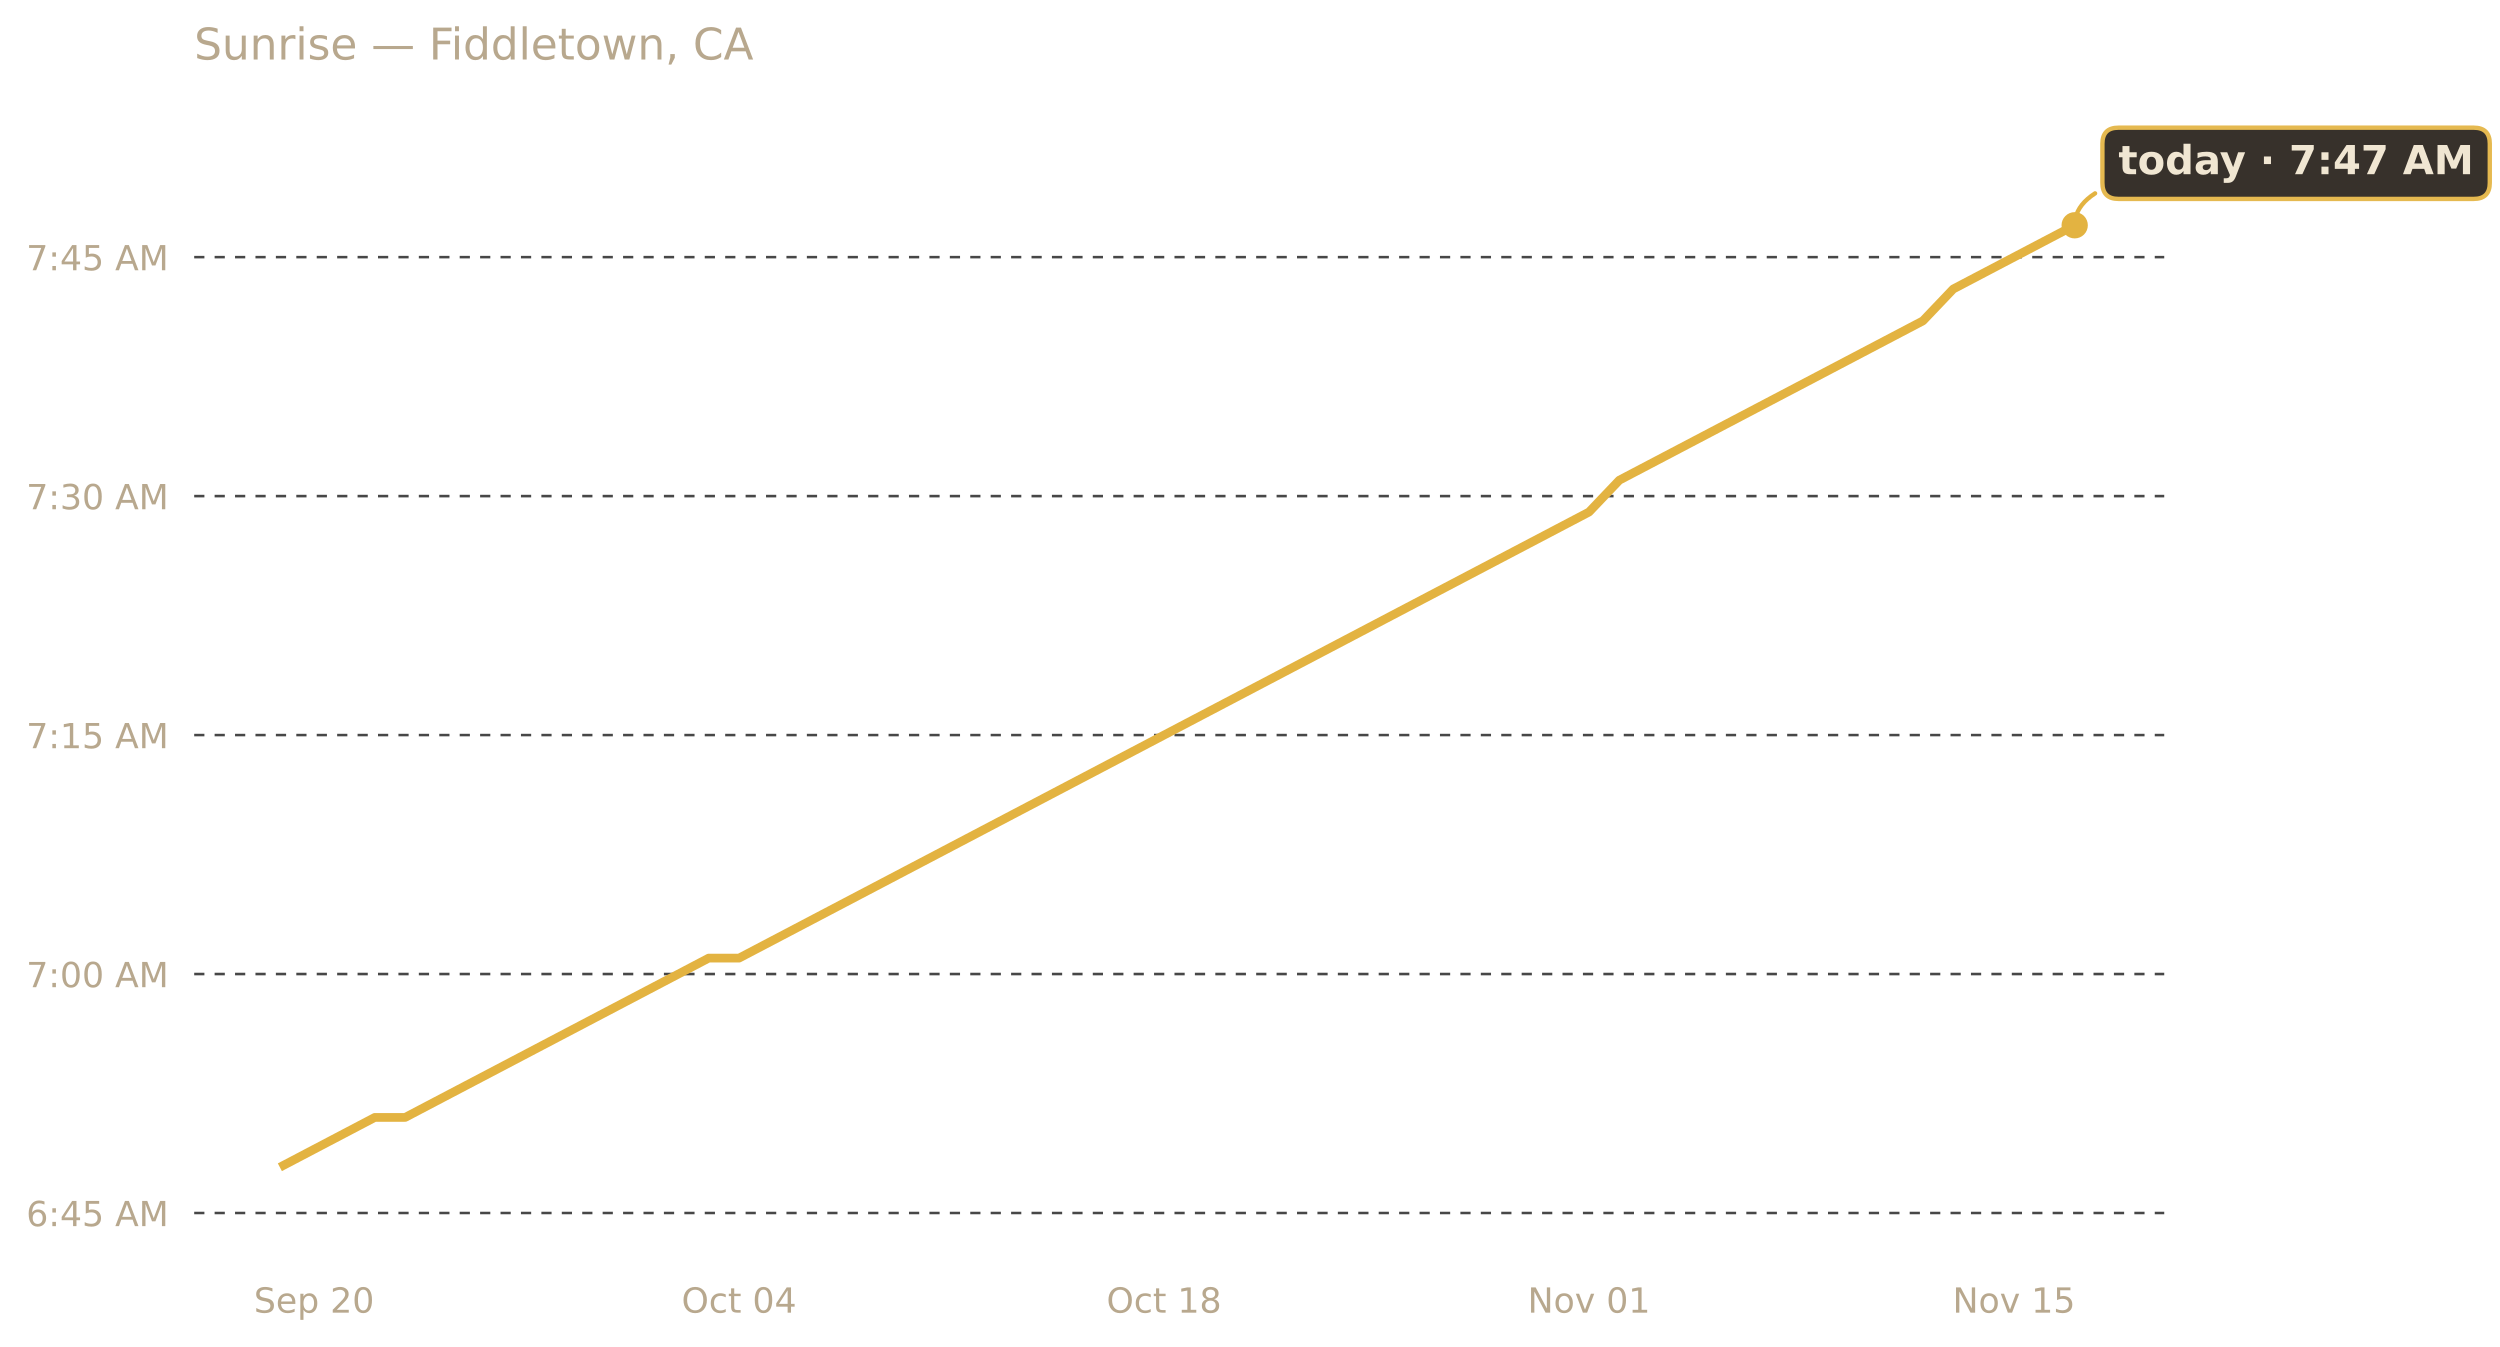
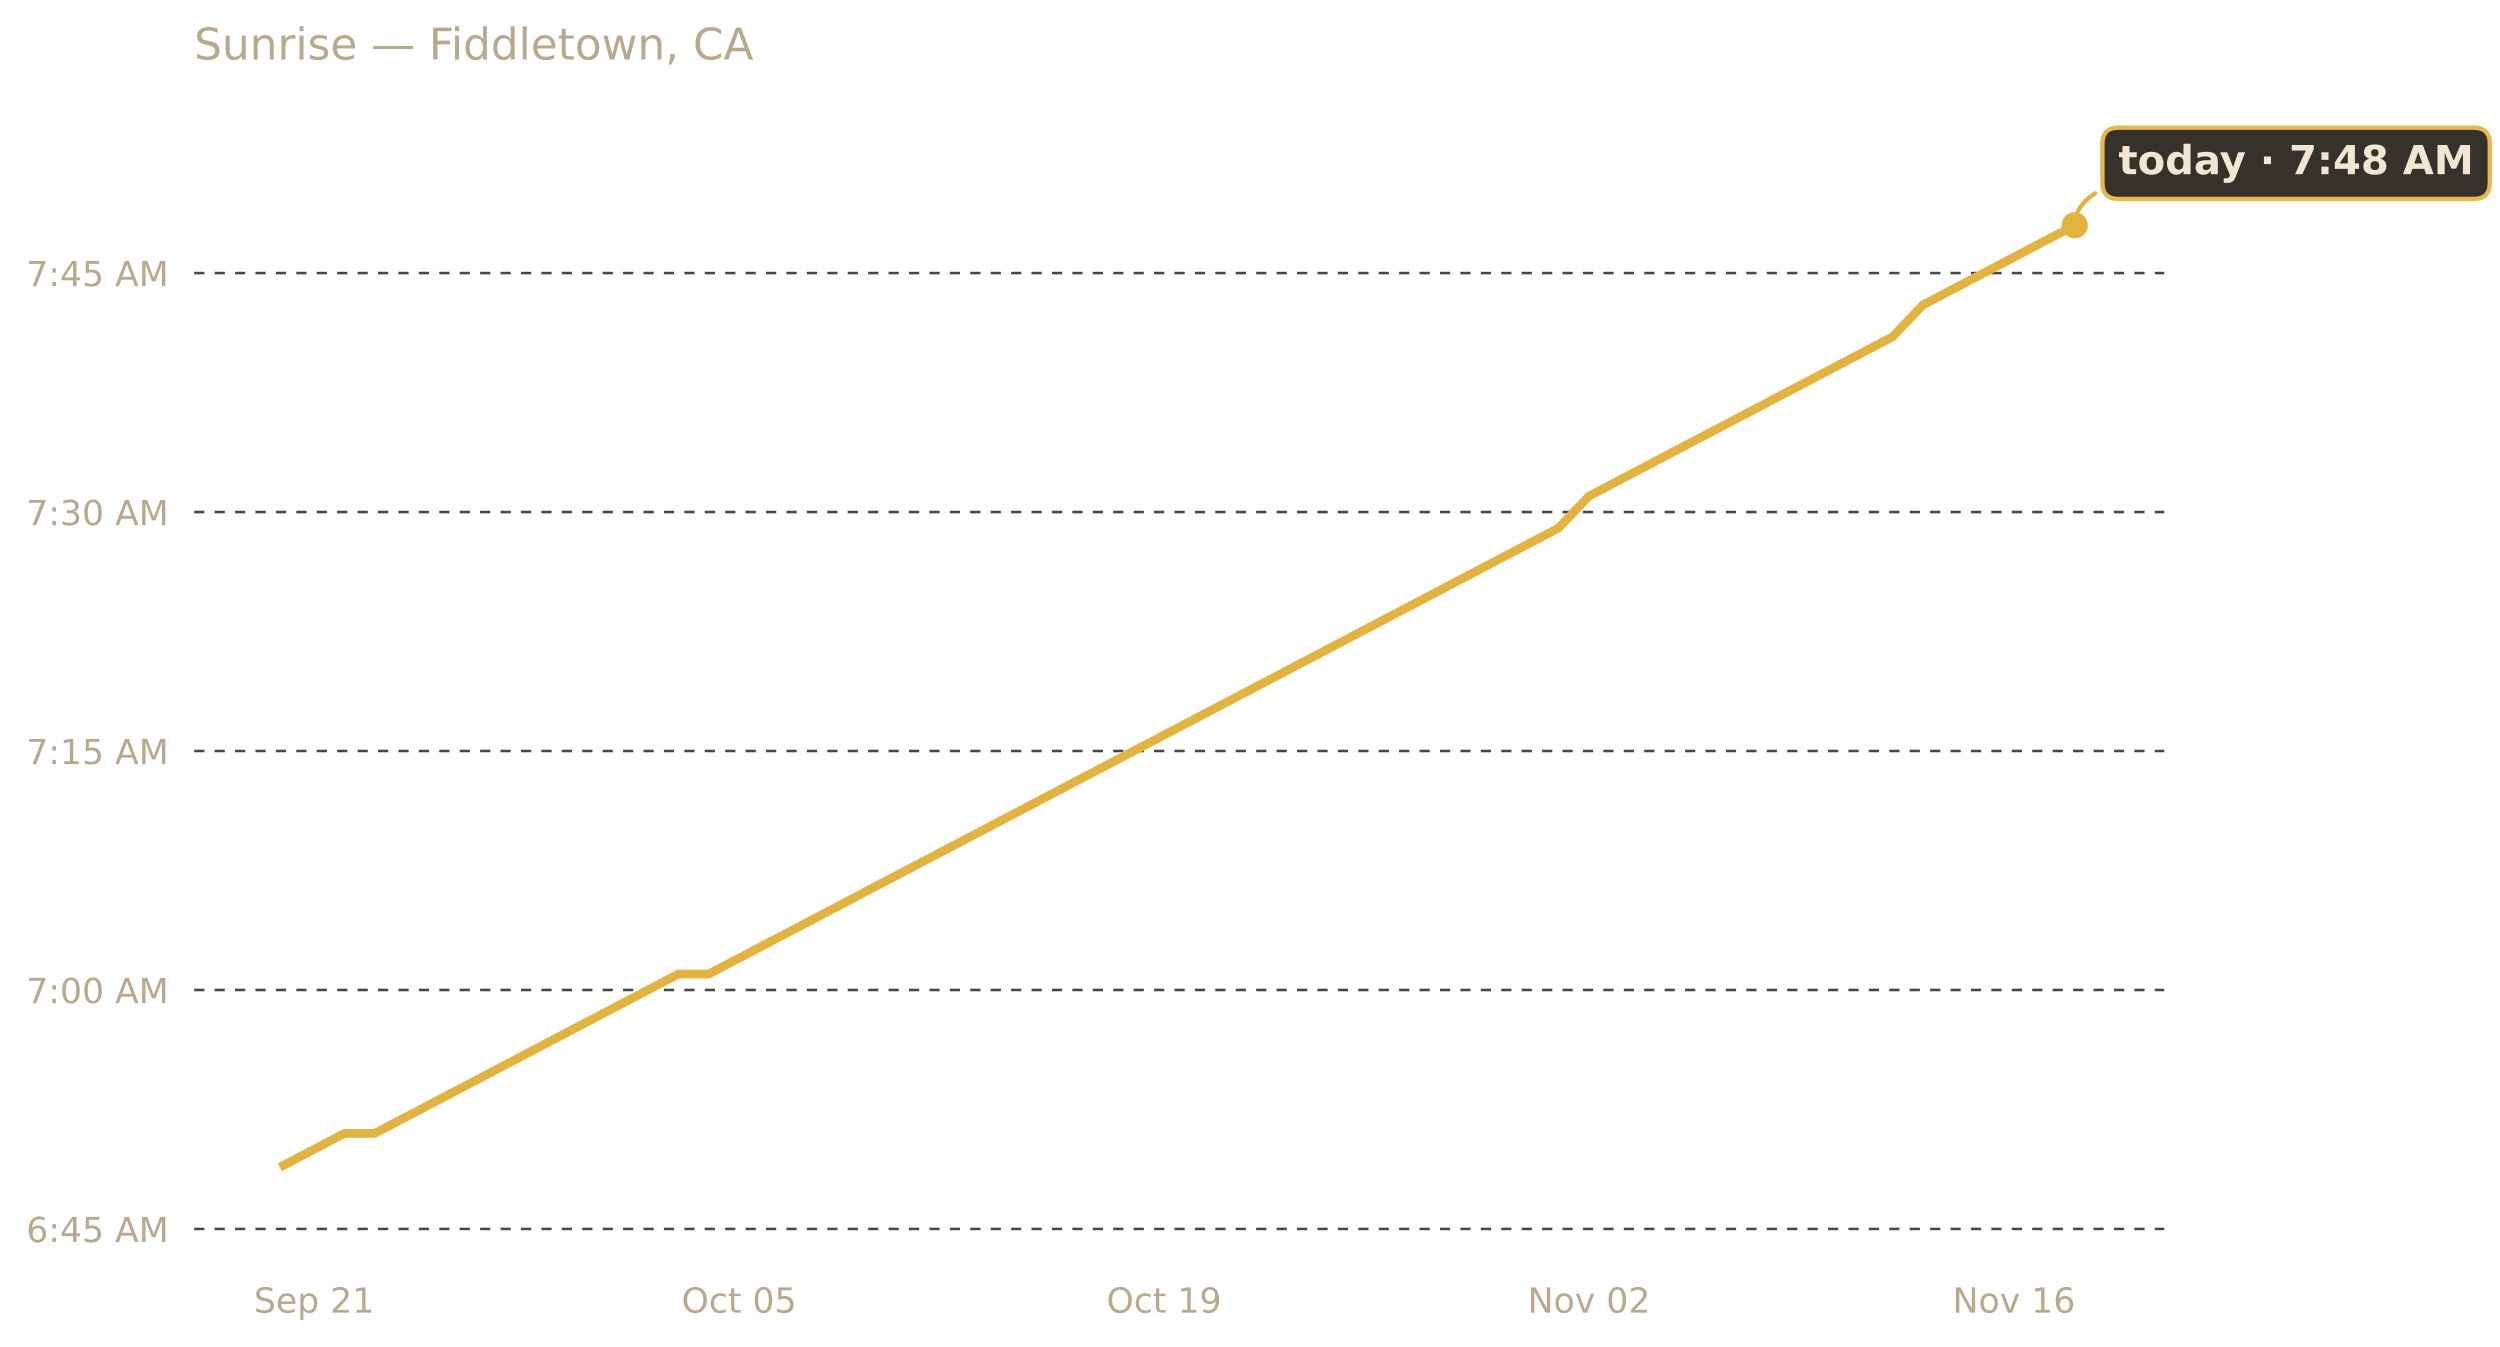
<svg xmlns="http://www.w3.org/2000/svg" xmlns:xlink="http://www.w3.org/1999/xlink" width="685.516pt" height="369.112pt" viewBox="0 0 685.516 369.112" version="1.1">
  <defs>
    <style type="text/css">*{stroke-linejoin: round; stroke-linecap: butt}</style>
  </defs>
  <g id="figure_1">
    <g id="patch_1">
      <path d="M 0 369.112  L 685.516 369.112  L 685.516 0  L 0 0  L 0 369.112  z " style="fill: none; opacity: 0" />
    </g>
    <g id="axes_1">
      <g id="patch_2">
        <path d="M 53.248 345.718  L 593.447 345.718  L 593.447 30.318  L 53.248 30.318  L 53.248 345.718  z " style="fill: none" />
      </g>
      <g id="matplotlib.axis_1">
        <g id="xtick_1">
          <g id="text_1">
            <g style="fill: #b8a88e" transform="translate(69.6183 359.9366) scale(0.095 -0.095)">
              <defs>
                <path id="DejaVuSans-53" d="M 3425 4513  L 3425 3897  Q 3066 4069 2747 4153  Q 2428 4238 2131 4238  Q 1616 4238 1336 4038  Q 1056 3838 1056 3469  Q 1056 3159 1242 3001  Q 1428 2844 1947 2747  L 2328 2669  Q 3034 2534 3370 2195  Q 3706 1856 3706 1288  Q 3706 609 3251 259  Q 2797 -91 1919 -91  Q 1588 -91 1214 -16  Q 841 59 441 206  L 441 856  Q 825 641 1194 531  Q 1563 422 1919 422  Q 2459 422 2753 634  Q 3047 847 3047 1241  Q 3047 1584 2836 1778  Q 2625 1972 2144 2069  L 1759 2144  Q 1053 2284 737 2584  Q 422 2884 422 3419  Q 422 4038 858 4394  Q 1294 4750 2059 4750  Q 2388 4750 2728 4690  Q 3069 4631 3425 4513  z " transform="scale(0.015625)" />
                <path id="DejaVuSans-65" d="M 3597 1894  L 3597 1613  L 953 1613  Q 991 1019 1311 708  Q 1631 397 2203 397  Q 2534 397 2845 478  Q 3156 559 3463 722  L 3463 178  Q 3153 47 2828 -22  Q 2503 -91 2169 -91  Q 1331 -91 842 396  Q 353 884 353 1716  Q 353 2575 817 3079  Q 1281 3584 2069 3584  Q 2775 3584 3186 3129  Q 3597 2675 3597 1894  z M 3022 2063  Q 3016 2534 2758 2815  Q 2500 3097 2075 3097  Q 1594 3097 1305 2825  Q 1016 2553 972 2059  L 3022 2063  z " transform="scale(0.015625)" />
                <path id="DejaVuSans-70" d="M 1159 525  L 1159 -1331  L 581 -1331  L 581 3500  L 1159 3500  L 1159 2969  Q 1341 3281 1617 3432  Q 1894 3584 2278 3584  Q 2916 3584 3314 3078  Q 3713 2572 3713 1747  Q 3713 922 3314 415  Q 2916 -91 2278 -91  Q 1894 -91 1617 61  Q 1341 213 1159 525  z M 3116 1747  Q 3116 2381 2855 2742  Q 2594 3103 2138 3103  Q 1681 3103 1420 2742  Q 1159 2381 1159 1747  Q 1159 1113 1420 752  Q 1681 391 2138 391  Q 2594 391 2855 752  Q 3116 1113 3116 1747  z " transform="scale(0.015625)" />
                <path id="DejaVuSans-20" transform="scale(0.015625)" />
                <path id="DejaVuSans-32" d="M 1228 531  L 3431 531  L 3431 0  L 469 0  L 469 531  Q 828 903 1448 1529  Q 2069 2156 2228 2338  Q 2531 2678 2651 2914  Q 2772 3150 2772 3378  Q 2772 3750 2511 3984  Q 2250 4219 1831 4219  Q 1534 4219 1204 4116  Q 875 4013 500 3803  L 500 4441  Q 881 4594 1212 4672  Q 1544 4750 1819 4750  Q 2544 4750 2975 4387  Q 3406 4025 3406 3419  Q 3406 3131 3298 2873  Q 3191 2616 2906 2266  Q 2828 2175 2409 1742  Q 1991 1309 1228 531  z " transform="scale(0.015625)" />
-                 <path id="DejaVuSans-30" d="M 2034 4250  Q 1547 4250 1301 3770  Q 1056 3291 1056 2328  Q 1056 1369 1301 889  Q 1547 409 2034 409  Q 2525 409 2770 889  Q 3016 1369 3016 2328  Q 3016 3291 2770 3770  Q 2525 4250 2034 4250  z M 2034 4750  Q 2819 4750 3233 4129  Q 3647 3509 3647 2328  Q 3647 1150 3233 529  Q 2819 -91 2034 -91  Q 1250 -91 836 529  Q 422 1150 422 2328  Q 422 3509 836 4129  Q 1250 4750 2034 4750  z " transform="scale(0.015625)" />
+                 <path id="DejaVuSans-31" d="M 794 531  L 1825 531  L 1825 4091  L 703 3866  L 703 4441  L 1819 4666  L 2450 4666  L 2450 531  L 3481 531  L 3481 0  L 794 0  L 794 531  z " transform="scale(0.015625)" />
              </defs>
              <use xlink:href="#DejaVuSans-53" />
              <use xlink:href="#DejaVuSans-65" x="63.477" />
              <use xlink:href="#DejaVuSans-70" x="125" />
              <use xlink:href="#DejaVuSans-20" x="188.477" />
              <use xlink:href="#DejaVuSans-32" x="220.264" />
-               <use xlink:href="#DejaVuSans-30" x="283.887" />
+               <use xlink:href="#DejaVuSans-31" x="283.887" />
            </g>
          </g>
        </g>
        <g id="xtick_2">
          <g id="text_2">
            <g style="fill: #b8a88e" transform="translate(186.8889 359.9366) scale(0.095 -0.095)">
              <defs>
                <path id="DejaVuSans-4f" d="M 2522 4238  Q 1834 4238 1429 3725  Q 1025 3213 1025 2328  Q 1025 1447 1429 934  Q 1834 422 2522 422  Q 3209 422 3611 934  Q 4013 1447 4013 2328  Q 4013 3213 3611 3725  Q 3209 4238 2522 4238  z M 2522 4750  Q 3503 4750 4090 4092  Q 4678 3434 4678 2328  Q 4678 1225 4090 567  Q 3503 -91 2522 -91  Q 1538 -91 948 565  Q 359 1222 359 2328  Q 359 3434 948 4092  Q 1538 4750 2522 4750  z " transform="scale(0.015625)" />
                <path id="DejaVuSans-63" d="M 3122 3366  L 3122 2828  Q 2878 2963 2633 3030  Q 2388 3097 2138 3097  Q 1578 3097 1268 2742  Q 959 2388 959 1747  Q 959 1106 1268 751  Q 1578 397 2138 397  Q 2388 397 2633 464  Q 2878 531 3122 666  L 3122 134  Q 2881 22 2623 -34  Q 2366 -91 2075 -91  Q 1284 -91 818 406  Q 353 903 353 1747  Q 353 2603 823 3093  Q 1294 3584 2113 3584  Q 2378 3584 2631 3529  Q 2884 3475 3122 3366  z " transform="scale(0.015625)" />
                <path id="DejaVuSans-74" d="M 1172 4494  L 1172 3500  L 2356 3500  L 2356 3053  L 1172 3053  L 1172 1153  Q 1172 725 1289 603  Q 1406 481 1766 481  L 2356 481  L 2356 0  L 1766 0  Q 1100 0 847 248  Q 594 497 594 1153  L 594 3053  L 172 3053  L 172 3500  L 594 3500  L 594 4494  L 1172 4494  z " transform="scale(0.015625)" />
-                 <path id="DejaVuSans-34" d="M 2419 4116  L 825 1625  L 2419 1625  L 2419 4116  z M 2253 4666  L 3047 4666  L 3047 1625  L 3713 1625  L 3713 1100  L 3047 1100  L 3047 0  L 2419 0  L 2419 1100  L 313 1100  L 313 1709  L 2253 4666  z " transform="scale(0.015625)" />
+                 <path id="DejaVuSans-30" d="M 2034 4250  Q 1547 4250 1301 3770  Q 1056 3291 1056 2328  Q 1056 1369 1301 889  Q 1547 409 2034 409  Q 2525 409 2770 889  Q 3016 1369 3016 2328  Q 3016 3291 2770 3770  Q 2525 4250 2034 4250  z M 2034 4750  Q 2819 4750 3233 4129  Q 3647 3509 3647 2328  Q 3647 1150 3233 529  Q 2819 -91 2034 -91  Q 1250 -91 836 529  Q 422 1150 422 2328  Q 422 3509 836 4129  Q 1250 4750 2034 4750  z " transform="scale(0.015625)" />
+                 <path id="DejaVuSans-35" d="M 691 4666  L 3169 4666  L 3169 4134  L 1269 4134  L 1269 2991  Q 1406 3038 1543 3061  Q 1681 3084 1819 3084  Q 2600 3084 3056 2656  Q 3513 2228 3513 1497  Q 3513 744 3044 326  Q 2575 -91 1722 -91  Q 1428 -91 1123 -41  Q 819 9 494 109  L 494 744  Q 775 591 1075 516  Q 1375 441 1709 441  Q 2250 441 2565 725  Q 2881 1009 2881 1497  Q 2881 1984 2565 2268  Q 2250 2553 1709 2553  Q 1456 2553 1204 2497  Q 953 2441 691 2322  L 691 4666  z " transform="scale(0.015625)" />
              </defs>
              <use xlink:href="#DejaVuSans-4f" />
              <use xlink:href="#DejaVuSans-63" x="78.711" />
              <use xlink:href="#DejaVuSans-74" x="133.691" />
              <use xlink:href="#DejaVuSans-20" x="172.9" />
              <use xlink:href="#DejaVuSans-30" x="204.688" />
-               <use xlink:href="#DejaVuSans-34" x="268.311" />
+               <use xlink:href="#DejaVuSans-35" x="268.311" />
            </g>
          </g>
        </g>
        <g id="xtick_3">
          <g id="text_3">
            <g style="fill: #b8a88e" transform="translate(303.4187 359.9366) scale(0.095 -0.095)">
              <defs>
-                 <path id="DejaVuSans-31" d="M 794 531  L 1825 531  L 1825 4091  L 703 3866  L 703 4441  L 1819 4666  L 2450 4666  L 2450 531  L 3481 531  L 3481 0  L 794 0  L 794 531  z " transform="scale(0.015625)" />
-                 <path id="DejaVuSans-38" d="M 2034 2216  Q 1584 2216 1326 1975  Q 1069 1734 1069 1313  Q 1069 891 1326 650  Q 1584 409 2034 409  Q 2484 409 2743 651  Q 3003 894 3003 1313  Q 3003 1734 2745 1975  Q 2488 2216 2034 2216  z M 1403 2484  Q 997 2584 770 2862  Q 544 3141 544 3541  Q 544 4100 942 4425  Q 1341 4750 2034 4750  Q 2731 4750 3128 4425  Q 3525 4100 3525 3541  Q 3525 3141 3298 2862  Q 3072 2584 2669 2484  Q 3125 2378 3379 2068  Q 3634 1759 3634 1313  Q 3634 634 3220 271  Q 2806 -91 2034 -91  Q 1263 -91 848 271  Q 434 634 434 1313  Q 434 1759 690 2068  Q 947 2378 1403 2484  z M 1172 3481  Q 1172 3119 1398 2916  Q 1625 2713 2034 2713  Q 2441 2713 2670 2916  Q 2900 3119 2900 3481  Q 2900 3844 2670 4047  Q 2441 4250 2034 4250  Q 1625 4250 1398 4047  Q 1172 3844 1172 3481  z " transform="scale(0.015625)" />
+                 <path id="DejaVuSans-39" d="M 703 97  L 703 672  Q 941 559 1184 500  Q 1428 441 1663 441  Q 2288 441 2617 861  Q 2947 1281 2994 2138  Q 2813 1869 2534 1725  Q 2256 1581 1919 1581  Q 1219 1581 811 2004  Q 403 2428 403 3163  Q 403 3881 828 4315  Q 1253 4750 1959 4750  Q 2769 4750 3195 4129  Q 3622 3509 3622 2328  Q 3622 1225 3098 567  Q 2575 -91 1691 -91  Q 1453 -91 1209 -44  Q 966 3 703 97  z M 1959 2075  Q 2384 2075 2632 2365  Q 2881 2656 2881 3163  Q 2881 3666 2632 3958  Q 2384 4250 1959 4250  Q 1534 4250 1286 3958  Q 1038 3666 1038 3163  Q 1038 2656 1286 2365  Q 1534 2075 1959 2075  z " transform="scale(0.015625)" />
              </defs>
              <use xlink:href="#DejaVuSans-4f" />
              <use xlink:href="#DejaVuSans-63" x="78.711" />
              <use xlink:href="#DejaVuSans-74" x="133.691" />
              <use xlink:href="#DejaVuSans-20" x="172.9" />
              <use xlink:href="#DejaVuSans-31" x="204.688" />
-               <use xlink:href="#DejaVuSans-38" x="268.311" />
+               <use xlink:href="#DejaVuSans-39" x="268.311" />
            </g>
          </g>
        </g>
        <g id="xtick_4">
          <g id="text_4">
            <g style="fill: #b8a88e" transform="translate(418.8902 359.9366) scale(0.095 -0.095)">
              <defs>
                <path id="DejaVuSans-4e" d="M 628 4666  L 1478 4666  L 3547 763  L 3547 4666  L 4159 4666  L 4159 0  L 3309 0  L 1241 3903  L 1241 0  L 628 0  L 628 4666  z " transform="scale(0.015625)" />
                <path id="DejaVuSans-6f" d="M 1959 3097  Q 1497 3097 1228 2736  Q 959 2375 959 1747  Q 959 1119 1226 758  Q 1494 397 1959 397  Q 2419 397 2687 759  Q 2956 1122 2956 1747  Q 2956 2369 2687 2733  Q 2419 3097 1959 3097  z M 1959 3584  Q 2709 3584 3137 3096  Q 3566 2609 3566 1747  Q 3566 888 3137 398  Q 2709 -91 1959 -91  Q 1206 -91 779 398  Q 353 888 353 1747  Q 353 2609 779 3096  Q 1206 3584 1959 3584  z " transform="scale(0.015625)" />
                <path id="DejaVuSans-76" d="M 191 3500  L 800 3500  L 1894 563  L 2988 3500  L 3597 3500  L 2284 0  L 1503 0  L 191 3500  z " transform="scale(0.015625)" />
              </defs>
              <use xlink:href="#DejaVuSans-4e" />
              <use xlink:href="#DejaVuSans-6f" x="74.805" />
              <use xlink:href="#DejaVuSans-76" x="135.986" />
              <use xlink:href="#DejaVuSans-20" x="195.166" />
              <use xlink:href="#DejaVuSans-30" x="226.953" />
-               <use xlink:href="#DejaVuSans-31" x="290.576" />
+               <use xlink:href="#DejaVuSans-32" x="290.576" />
            </g>
          </g>
        </g>
        <g id="xtick_5">
          <g id="text_5">
            <g style="fill: #b8a88e" transform="translate(535.42 359.9366) scale(0.095 -0.095)">
              <defs>
-                 <path id="DejaVuSans-35" d="M 691 4666  L 3169 4666  L 3169 4134  L 1269 4134  L 1269 2991  Q 1406 3038 1543 3061  Q 1681 3084 1819 3084  Q 2600 3084 3056 2656  Q 3513 2228 3513 1497  Q 3513 744 3044 326  Q 2575 -91 1722 -91  Q 1428 -91 1123 -41  Q 819 9 494 109  L 494 744  Q 775 591 1075 516  Q 1375 441 1709 441  Q 2250 441 2565 725  Q 2881 1009 2881 1497  Q 2881 1984 2565 2268  Q 2250 2553 1709 2553  Q 1456 2553 1204 2497  Q 953 2441 691 2322  L 691 4666  z " transform="scale(0.015625)" />
+                 <path id="DejaVuSans-36" d="M 2113 2584  Q 1688 2584 1439 2293  Q 1191 2003 1191 1497  Q 1191 994 1439 701  Q 1688 409 2113 409  Q 2538 409 2786 701  Q 3034 994 3034 1497  Q 3034 2003 2786 2293  Q 2538 2584 2113 2584  z M 3366 4563  L 3366 3988  Q 3128 4100 2886 4159  Q 2644 4219 2406 4219  Q 1781 4219 1451 3797  Q 1122 3375 1075 2522  Q 1259 2794 1537 2939  Q 1816 3084 2150 3084  Q 2853 3084 3261 2657  Q 3669 2231 3669 1497  Q 3669 778 3244 343  Q 2819 -91 2113 -91  Q 1303 -91 875 529  Q 447 1150 447 2328  Q 447 3434 972 4092  Q 1497 4750 2381 4750  Q 2619 4750 2861 4703  Q 3103 4656 3366 4563  z " transform="scale(0.015625)" />
              </defs>
              <use xlink:href="#DejaVuSans-4e" />
              <use xlink:href="#DejaVuSans-6f" x="74.805" />
              <use xlink:href="#DejaVuSans-76" x="135.986" />
              <use xlink:href="#DejaVuSans-20" x="195.166" />
              <use xlink:href="#DejaVuSans-31" x="226.953" />
-               <use xlink:href="#DejaVuSans-35" x="290.576" />
+               <use xlink:href="#DejaVuSans-36" x="290.576" />
            </g>
          </g>
        </g>
      </g>
      <g id="matplotlib.axis_2">
        <g id="ytick_1">
          <g id="line2d_1">
-             <path d="M 53.248 332.613  L 593.447 332.613  " clip-path="url(#pf95ec92436)" style="fill: none; stroke-dasharray: 2.8,2.8; stroke-dashoffset: 0; stroke: #474747; stroke-width: 0.7" />
+             <path d="M 53.248 336.981  L 593.447 336.981  " clip-path="url(#p3b401789b7)" style="fill: none; stroke-dasharray: 2.8,2.8; stroke-dashoffset: 0; stroke: #474747; stroke-width: 0.7" />
          </g>
          <g id="text_6">
-             <g style="fill: #b8a88e" transform="translate(7.2 336.2221) scale(0.095 -0.095)">
-               <defs>
-                 <path id="DejaVuSans-36" d="M 2113 2584  Q 1688 2584 1439 2293  Q 1191 2003 1191 1497  Q 1191 994 1439 701  Q 1688 409 2113 409  Q 2538 409 2786 701  Q 3034 994 3034 1497  Q 3034 2003 2786 2293  Q 2538 2584 2113 2584  z M 3366 4563  L 3366 3988  Q 3128 4100 2886 4159  Q 2644 4219 2406 4219  Q 1781 4219 1451 3797  Q 1122 3375 1075 2522  Q 1259 2794 1537 2939  Q 1816 3084 2150 3084  Q 2853 3084 3261 2657  Q 3669 2231 3669 1497  Q 3669 778 3244 343  Q 2819 -91 2113 -91  Q 1303 -91 875 529  Q 447 1150 447 2328  Q 447 3434 972 4092  Q 1497 4750 2381 4750  Q 2619 4750 2861 4703  Q 3103 4656 3366 4563  z " transform="scale(0.015625)" />
+             <g style="fill: #b8a88e" transform="translate(7.2 340.5905) scale(0.095 -0.095)">
+               <defs>
                <path id="DejaVuSans-3a" d="M 750 794  L 1409 794  L 1409 0  L 750 0  L 750 794  z M 750 3309  L 1409 3309  L 1409 2516  L 750 2516  L 750 3309  z " transform="scale(0.015625)" />
+                 <path id="DejaVuSans-34" d="M 2419 4116  L 825 1625  L 2419 1625  L 2419 4116  z M 2253 4666  L 3047 4666  L 3047 1625  L 3713 1625  L 3713 1100  L 3047 1100  L 3047 0  L 2419 0  L 2419 1100  L 313 1100  L 313 1709  L 2253 4666  z " transform="scale(0.015625)" />
                <path id="DejaVuSans-41" d="M 2188 4044  L 1331 1722  L 3047 1722  L 2188 4044  z M 1831 4666  L 2547 4666  L 4325 0  L 3669 0  L 3244 1197  L 1141 1197  L 716 0  L 50 0  L 1831 4666  z " transform="scale(0.015625)" />
                <path id="DejaVuSans-4d" d="M 628 4666  L 1569 4666  L 2759 1491  L 3956 4666  L 4897 4666  L 4897 0  L 4281 0  L 4281 4097  L 3078 897  L 2444 897  L 1241 4097  L 1241 0  L 628 0  L 628 4666  z " transform="scale(0.015625)" />
              </defs>
              <use xlink:href="#DejaVuSans-36" />
              <use xlink:href="#DejaVuSans-3a" x="63.623" />
              <use xlink:href="#DejaVuSans-34" x="97.314" />
              <use xlink:href="#DejaVuSans-35" x="160.938" />
              <use xlink:href="#DejaVuSans-20" x="224.561" />
              <use xlink:href="#DejaVuSans-41" x="256.348" />
              <use xlink:href="#DejaVuSans-4d" x="324.756" />
            </g>
          </g>
        </g>
        <g id="ytick_2">
          <g id="line2d_2">
-             <path d="M 53.248 267.087  L 593.447 267.087  " clip-path="url(#pf95ec92436)" style="fill: none; stroke-dasharray: 2.8,2.8; stroke-dashoffset: 0; stroke: #474747; stroke-width: 0.7" />
+             <path d="M 53.248 271.455  L 593.447 271.455  " clip-path="url(#p3b401789b7)" style="fill: none; stroke-dasharray: 2.8,2.8; stroke-dashoffset: 0; stroke: #474747; stroke-width: 0.7" />
          </g>
          <g id="text_7">
-             <g style="fill: #b8a88e" transform="translate(7.2 270.6958) scale(0.095 -0.095)">
+             <g style="fill: #b8a88e" transform="translate(7.2 275.0642) scale(0.095 -0.095)">
              <defs>
                <path id="DejaVuSans-37" d="M 525 4666  L 3525 4666  L 3525 4397  L 1831 0  L 1172 0  L 2766 4134  L 525 4134  L 525 4666  z " transform="scale(0.015625)" />
              </defs>
              <use xlink:href="#DejaVuSans-37" />
              <use xlink:href="#DejaVuSans-3a" x="63.623" />
              <use xlink:href="#DejaVuSans-30" x="97.314" />
              <use xlink:href="#DejaVuSans-30" x="160.938" />
              <use xlink:href="#DejaVuSans-20" x="224.561" />
              <use xlink:href="#DejaVuSans-41" x="256.348" />
              <use xlink:href="#DejaVuSans-4d" x="324.756" />
            </g>
          </g>
        </g>
        <g id="ytick_3">
          <g id="line2d_3">
-             <path d="M 53.248 201.56  L 593.447 201.56  " clip-path="url(#pf95ec92436)" style="fill: none; stroke-dasharray: 2.8,2.8; stroke-dashoffset: 0; stroke: #474747; stroke-width: 0.7" />
+             <path d="M 53.248 205.929  L 593.447 205.929  " clip-path="url(#p3b401789b7)" style="fill: none; stroke-dasharray: 2.8,2.8; stroke-dashoffset: 0; stroke: #474747; stroke-width: 0.7" />
          </g>
          <g id="text_8">
-             <g style="fill: #b8a88e" transform="translate(7.2 205.1695) scale(0.095 -0.095)">
+             <g style="fill: #b8a88e" transform="translate(7.2 209.5379) scale(0.095 -0.095)">
              <use xlink:href="#DejaVuSans-37" />
              <use xlink:href="#DejaVuSans-3a" x="63.623" />
              <use xlink:href="#DejaVuSans-31" x="97.314" />
              <use xlink:href="#DejaVuSans-35" x="160.938" />
              <use xlink:href="#DejaVuSans-20" x="224.561" />
              <use xlink:href="#DejaVuSans-41" x="256.348" />
              <use xlink:href="#DejaVuSans-4d" x="324.756" />
            </g>
          </g>
        </g>
        <g id="ytick_4">
          <g id="line2d_4">
-             <path d="M 53.248 136.034  L 593.447 136.034  " clip-path="url(#pf95ec92436)" style="fill: none; stroke-dasharray: 2.8,2.8; stroke-dashoffset: 0; stroke: #474747; stroke-width: 0.7" />
+             <path d="M 53.248 140.402  L 593.447 140.402  " clip-path="url(#p3b401789b7)" style="fill: none; stroke-dasharray: 2.8,2.8; stroke-dashoffset: 0; stroke: #474747; stroke-width: 0.7" />
          </g>
          <g id="text_9">
-             <g style="fill: #b8a88e" transform="translate(7.2 139.6432) scale(0.095 -0.095)">
+             <g style="fill: #b8a88e" transform="translate(7.2 144.0116) scale(0.095 -0.095)">
              <defs>
                <path id="DejaVuSans-33" d="M 2597 2516  Q 3050 2419 3304 2112  Q 3559 1806 3559 1356  Q 3559 666 3084 287  Q 2609 -91 1734 -91  Q 1441 -91 1130 -33  Q 819 25 488 141  L 488 750  Q 750 597 1062 519  Q 1375 441 1716 441  Q 2309 441 2620 675  Q 2931 909 2931 1356  Q 2931 1769 2642 2001  Q 2353 2234 1838 2234  L 1294 2234  L 1294 2753  L 1863 2753  Q 2328 2753 2575 2939  Q 2822 3125 2822 3475  Q 2822 3834 2567 4026  Q 2313 4219 1838 4219  Q 1578 4219 1281 4162  Q 984 4106 628 3988  L 628 4550  Q 988 4650 1302 4700  Q 1616 4750 1894 4750  Q 2613 4750 3031 4423  Q 3450 4097 3450 3541  Q 3450 3153 3228 2886  Q 3006 2619 2597 2516  z " transform="scale(0.015625)" />
              </defs>
              <use xlink:href="#DejaVuSans-37" />
              <use xlink:href="#DejaVuSans-3a" x="63.623" />
              <use xlink:href="#DejaVuSans-33" x="97.314" />
              <use xlink:href="#DejaVuSans-30" x="160.938" />
              <use xlink:href="#DejaVuSans-20" x="224.561" />
              <use xlink:href="#DejaVuSans-41" x="256.348" />
              <use xlink:href="#DejaVuSans-4d" x="324.756" />
            </g>
          </g>
        </g>
        <g id="ytick_5">
          <g id="line2d_5">
-             <path d="M 53.248 70.508  L 593.447 70.508  " clip-path="url(#pf95ec92436)" style="fill: none; stroke-dasharray: 2.8,2.8; stroke-dashoffset: 0; stroke: #474747; stroke-width: 0.7" />
+             <path d="M 53.248 74.876  L 593.447 74.876  " clip-path="url(#p3b401789b7)" style="fill: none; stroke-dasharray: 2.8,2.8; stroke-dashoffset: 0; stroke: #474747; stroke-width: 0.7" />
          </g>
          <g id="text_10">
-             <g style="fill: #b8a88e" transform="translate(7.2 74.11686) scale(0.095 -0.095)">
+             <g style="fill: #b8a88e" transform="translate(7.2 78.48528) scale(0.095 -0.095)">
              <use xlink:href="#DejaVuSans-37" />
              <use xlink:href="#DejaVuSans-3a" x="63.623" />
              <use xlink:href="#DejaVuSans-34" x="97.314" />
              <use xlink:href="#DejaVuSans-35" x="160.938" />
              <use xlink:href="#DejaVuSans-20" x="224.561" />
              <use xlink:href="#DejaVuSans-41" x="256.348" />
              <use xlink:href="#DejaVuSans-4d" x="324.756" />
            </g>
          </g>
        </g>
      </g>
      <g id="line2d_6">
-         <path d="M 77.802 319.508  L 86.126 315.139  L 94.45 310.771  L 102.773 306.402  L 111.097 306.402  L 119.42 302.034  L 127.744 297.665  L 136.067 293.297  L 144.391 288.929  L 152.715 284.56  L 161.038 280.192  L 169.362 275.823  L 177.685 271.455  L 186.009 267.087  L 194.332 262.718  L 202.656 262.718  L 210.979 258.35  L 219.303 253.981  L 227.627 249.613  L 235.95 245.244  L 244.274 240.876  L 252.597 236.508  L 260.921 232.139  L 269.244 227.771  L 277.568 223.402  L 285.891 219.034  L 294.215 214.665  L 302.539 210.297  L 310.862 205.929  L 319.186 201.56  L 327.509 197.192  L 335.833 192.823  L 344.156 188.455  L 352.48 184.087  L 360.804 179.718  L 369.127 175.35  L 377.451 170.981  L 385.774 166.613  L 394.098 162.244  L 402.421 157.876  L 410.745 153.508  L 419.068 149.139  L 427.392 144.771  L 435.716 140.402  L 444.039 131.665  L 452.363 127.297  L 460.686 122.929  L 469.01 118.56  L 477.333 114.192  L 485.657 109.823  L 493.981 105.455  L 502.304 101.087  L 510.628 96.718  L 518.951 92.35  L 527.275 87.981  L 535.598 79.244  L 543.922 74.876  L 552.245 70.508  L 560.569 66.139  L 568.893 61.771  " clip-path="url(#pf95ec92436)" style="fill: none; stroke: #e3b341; stroke-width: 2.4; stroke-linecap: square" />
+         <path d="M 77.802 319.508  L 86.126 315.139  L 94.45 310.771  L 102.773 310.771  L 111.097 306.402  L 119.42 302.034  L 127.744 297.665  L 136.067 293.297  L 144.391 288.929  L 152.715 284.56  L 161.038 280.192  L 169.362 275.823  L 177.685 271.455  L 186.009 267.087  L 194.332 267.087  L 202.656 262.718  L 210.979 258.35  L 219.303 253.981  L 227.627 249.613  L 235.95 245.244  L 244.274 240.876  L 252.597 236.508  L 260.921 232.139  L 269.244 227.771  L 277.568 223.402  L 285.891 219.034  L 294.215 214.665  L 302.539 210.297  L 310.862 205.929  L 319.186 201.56  L 327.509 197.192  L 335.833 192.823  L 344.156 188.455  L 352.48 184.087  L 360.804 179.718  L 369.127 175.35  L 377.451 170.981  L 385.774 166.613  L 394.098 162.244  L 402.421 157.876  L 410.745 153.508  L 419.068 149.139  L 427.392 144.771  L 435.716 136.034  L 444.039 131.665  L 452.363 127.297  L 460.686 122.929  L 469.01 118.56  L 477.333 114.192  L 485.657 109.823  L 493.981 105.455  L 502.304 101.087  L 510.628 96.718  L 518.951 92.35  L 527.275 83.613  L 535.598 79.244  L 543.922 74.876  L 552.245 70.508  L 560.569 66.139  L 568.893 61.771  " clip-path="url(#p3b401789b7)" style="fill: none; stroke: #e3b341; stroke-width: 2.4; stroke-linecap: square" />
      </g>
      <g id="patch_3">
        <path d="M 574.481 53.024  Q 570.003 55.902 569.113 59.783  " style="fill: none; stroke: #e3b341; stroke-width: 1.2; stroke-linecap: round" />
      </g>
      <g id="text_11">
        <g id="patch_4">
          <path d="M 580.893 54.544  L 678.316 54.544  Q 682.716 54.544 682.716 50.144  L 682.716 39.412  Q 682.716 35.012 678.316 35.012  L 580.893 35.012  Q 576.493 35.012 576.493 39.412  L 576.493 50.144  Q 576.493 54.544 580.893 54.544  z " style="fill: #262019; opacity: 0.92; stroke: #e3b341; stroke-width: 1.2; stroke-linejoin: miter" />
        </g>
        <g style="fill: #f0e6d2" transform="translate(580.8926 47.77076) scale(0.11 -0.11)">
          <defs>
            <path id="DejaVuSans-Bold-74" d="M 1759 4494  L 1759 3500  L 2913 3500  L 2913 2700  L 1759 2700  L 1759 1216  Q 1759 972 1856 886  Q 1953 800 2241 800  L 2816 800  L 2816 0  L 1856 0  Q 1194 0 917 276  Q 641 553 641 1216  L 641 2700  L 84 2700  L 84 3500  L 641 3500  L 641 4494  L 1759 4494  z " transform="scale(0.015625)" />
            <path id="DejaVuSans-Bold-6f" d="M 2203 2784  Q 1831 2784 1636 2517  Q 1441 2250 1441 1747  Q 1441 1244 1636 976  Q 1831 709 2203 709  Q 2569 709 2762 976  Q 2956 1244 2956 1747  Q 2956 2250 2762 2517  Q 2569 2784 2203 2784  z M 2203 3584  Q 3106 3584 3614 3096  Q 4122 2609 4122 1747  Q 4122 884 3614 396  Q 3106 -91 2203 -91  Q 1297 -91 786 396  Q 275 884 275 1747  Q 275 2609 786 3096  Q 1297 3584 2203 3584  z " transform="scale(0.015625)" />
            <path id="DejaVuSans-Bold-64" d="M 2919 2988  L 2919 4863  L 4044 4863  L 4044 0  L 2919 0  L 2919 506  Q 2688 197 2409 53  Q 2131 -91 1766 -91  Q 1119 -91 703 423  Q 288 938 288 1747  Q 288 2556 703 3070  Q 1119 3584 1766 3584  Q 2128 3584 2408 3439  Q 2688 3294 2919 2988  z M 2181 722  Q 2541 722 2730 984  Q 2919 1247 2919 1747  Q 2919 2247 2730 2509  Q 2541 2772 2181 2772  Q 1825 2772 1636 2509  Q 1447 2247 1447 1747  Q 1447 1247 1636 984  Q 1825 722 2181 722  z " transform="scale(0.015625)" />
            <path id="DejaVuSans-Bold-61" d="M 2106 1575  Q 1756 1575 1579 1456  Q 1403 1338 1403 1106  Q 1403 894 1545 773  Q 1688 653 1941 653  Q 2256 653 2472 879  Q 2688 1106 2688 1447  L 2688 1575  L 2106 1575  z M 3816 1997  L 3816 0  L 2688 0  L 2688 519  Q 2463 200 2181 54  Q 1900 -91 1497 -91  Q 953 -91 614 226  Q 275 544 275 1050  Q 275 1666 698 1953  Q 1122 2241 2028 2241  L 2688 2241  L 2688 2328  Q 2688 2594 2478 2717  Q 2269 2841 1825 2841  Q 1466 2841 1156 2769  Q 847 2697 581 2553  L 581 3406  Q 941 3494 1303 3539  Q 1666 3584 2028 3584  Q 2975 3584 3395 3211  Q 3816 2838 3816 1997  z " transform="scale(0.015625)" />
            <path id="DejaVuSans-Bold-79" d="M 78 3500  L 1197 3500  L 2138 1125  L 2938 3500  L 4056 3500  L 2584 -331  Q 2363 -916 2067 -1148  Q 1772 -1381 1288 -1381  L 641 -1381  L 641 -647  L 991 -647  Q 1275 -647 1404 -556  Q 1534 -466 1606 -231  L 1638 -134  L 78 3500  z " transform="scale(0.015625)" />
            <path id="DejaVuSans-Bold-20" transform="scale(0.015625)" />
            <path id="DejaVuSans-Bold-b7" d="M 653 2828  L 1778 2828  L 1778 1619  L 653 1619  L 653 2828  z " transform="scale(0.015625)" />
            <path id="DejaVuSans-Bold-37" d="M 428 4666  L 3944 4666  L 3944 3988  L 2125 0  L 953 0  L 2675 3781  L 428 3781  L 428 4666  z " transform="scale(0.015625)" />
            <path id="DejaVuSans-Bold-3a" d="M 716 3500  L 1844 3500  L 1844 2291  L 716 2291  L 716 3500  z M 716 1209  L 1844 1209  L 1844 0  L 716 0  L 716 1209  z " transform="scale(0.015625)" />
            <path id="DejaVuSans-Bold-34" d="M 2356 3675  L 1038 1722  L 2356 1722  L 2356 3675  z M 2156 4666  L 3494 4666  L 3494 1722  L 4159 1722  L 4159 850  L 3494 850  L 3494 0  L 2356 0  L 2356 850  L 288 850  L 288 1881  L 2156 4666  z " transform="scale(0.015625)" />
+             <path id="DejaVuSans-Bold-38" d="M 2228 2088  Q 1891 2088 1709 1903  Q 1528 1719 1528 1375  Q 1528 1031 1709 848  Q 1891 666 2228 666  Q 2563 666 2741 848  Q 2919 1031 2919 1375  Q 2919 1722 2741 1905  Q 2563 2088 2228 2088  z M 1350 2484  Q 925 2613 709 2878  Q 494 3144 494 3541  Q 494 4131 934 4440  Q 1375 4750 2228 4750  Q 3075 4750 3515 4442  Q 3956 4134 3956 3541  Q 3956 3144 3739 2878  Q 3522 2613 3097 2484  Q 3572 2353 3814 2058  Q 4056 1763 4056 1313  Q 4056 619 3595 264  Q 3134 -91 2228 -91  Q 1319 -91 855 264  Q 391 619 391 1313  Q 391 1763 633 2058  Q 875 2353 1350 2484  z M 1631 3419  Q 1631 3141 1786 2991  Q 1941 2841 2228 2841  Q 2509 2841 2662 2991  Q 2816 3141 2816 3419  Q 2816 3697 2662 3845  Q 2509 3994 2228 3994  Q 1941 3994 1786 3844  Q 1631 3694 1631 3419  z " transform="scale(0.015625)" />
            <path id="DejaVuSans-Bold-41" d="M 3419 850  L 1538 850  L 1241 0  L 31 0  L 1759 4666  L 3194 4666  L 4922 0  L 3713 0  L 3419 850  z M 1838 1716  L 3116 1716  L 2478 3572  L 1838 1716  z " transform="scale(0.015625)" />
            <path id="DejaVuSans-Bold-4d" d="M 588 4666  L 2119 4666  L 3181 2169  L 4250 4666  L 5778 4666  L 5778 0  L 4641 0  L 4641 3413  L 3566 897  L 2803 897  L 1728 3413  L 1728 0  L 588 0  L 588 4666  z " transform="scale(0.015625)" />
          </defs>
          <use xlink:href="#DejaVuSans-Bold-74" />
          <use xlink:href="#DejaVuSans-Bold-6f" x="47.803" />
          <use xlink:href="#DejaVuSans-Bold-64" x="116.504" />
          <use xlink:href="#DejaVuSans-Bold-61" x="188.086" />
          <use xlink:href="#DejaVuSans-Bold-79" x="252.441" />
          <use xlink:href="#DejaVuSans-Bold-20" x="317.627" />
          <use xlink:href="#DejaVuSans-Bold-b7" x="352.441" />
          <use xlink:href="#DejaVuSans-Bold-20" x="390.43" />
          <use xlink:href="#DejaVuSans-Bold-37" x="425.244" />
          <use xlink:href="#DejaVuSans-Bold-3a" x="494.824" />
          <use xlink:href="#DejaVuSans-Bold-34" x="534.814" />
-           <use xlink:href="#DejaVuSans-Bold-37" x="604.395" />
+           <use xlink:href="#DejaVuSans-Bold-38" x="604.395" />
          <use xlink:href="#DejaVuSans-Bold-20" x="673.975" />
          <use xlink:href="#DejaVuSans-Bold-41" x="708.789" />
          <use xlink:href="#DejaVuSans-Bold-4d" x="786.182" />
        </g>
      </g>
      <g id="text_12">
        <g style="fill: #b8a88e" transform="translate(53.24797 16.31812) scale(0.12 -0.12)">
          <defs>
            <path id="DejaVuSans-75" d="M 544 1381  L 544 3500  L 1119 3500  L 1119 1403  Q 1119 906 1312 657  Q 1506 409 1894 409  Q 2359 409 2629 706  Q 2900 1003 2900 1516  L 2900 3500  L 3475 3500  L 3475 0  L 2900 0  L 2900 538  Q 2691 219 2414 64  Q 2138 -91 1772 -91  Q 1169 -91 856 284  Q 544 659 544 1381  z M 1991 3584  L 1991 3584  z " transform="scale(0.015625)" />
            <path id="DejaVuSans-6e" d="M 3513 2113  L 3513 0  L 2938 0  L 2938 2094  Q 2938 2591 2744 2837  Q 2550 3084 2163 3084  Q 1697 3084 1428 2787  Q 1159 2491 1159 1978  L 1159 0  L 581 0  L 581 3500  L 1159 3500  L 1159 2956  Q 1366 3272 1645 3428  Q 1925 3584 2291 3584  Q 2894 3584 3203 3211  Q 3513 2838 3513 2113  z " transform="scale(0.015625)" />
            <path id="DejaVuSans-72" d="M 2631 2963  Q 2534 3019 2420 3045  Q 2306 3072 2169 3072  Q 1681 3072 1420 2755  Q 1159 2438 1159 1844  L 1159 0  L 581 0  L 581 3500  L 1159 3500  L 1159 2956  Q 1341 3275 1631 3429  Q 1922 3584 2338 3584  Q 2397 3584 2469 3576  Q 2541 3569 2628 3553  L 2631 2963  z " transform="scale(0.015625)" />
            <path id="DejaVuSans-69" d="M 603 3500  L 1178 3500  L 1178 0  L 603 0  L 603 3500  z M 603 4863  L 1178 4863  L 1178 4134  L 603 4134  L 603 4863  z " transform="scale(0.015625)" />
            <path id="DejaVuSans-73" d="M 2834 3397  L 2834 2853  Q 2591 2978 2328 3040  Q 2066 3103 1784 3103  Q 1356 3103 1142 2972  Q 928 2841 928 2578  Q 928 2378 1081 2264  Q 1234 2150 1697 2047  L 1894 2003  Q 2506 1872 2764 1633  Q 3022 1394 3022 966  Q 3022 478 2636 193  Q 2250 -91 1575 -91  Q 1294 -91 989 -36  Q 684 19 347 128  L 347 722  Q 666 556 975 473  Q 1284 391 1588 391  Q 1994 391 2212 530  Q 2431 669 2431 922  Q 2431 1156 2273 1281  Q 2116 1406 1581 1522  L 1381 1569  Q 847 1681 609 1914  Q 372 2147 372 2553  Q 372 3047 722 3315  Q 1072 3584 1716 3584  Q 2034 3584 2315 3537  Q 2597 3491 2834 3397  z " transform="scale(0.015625)" />
            <path id="DejaVuSans-2014" d="M 313 1978  L 6088 1978  L 6088 1528  L 313 1528  L 313 1978  z " transform="scale(0.015625)" />
            <path id="DejaVuSans-46" d="M 628 4666  L 3309 4666  L 3309 4134  L 1259 4134  L 1259 2759  L 3109 2759  L 3109 2228  L 1259 2228  L 1259 0  L 628 0  L 628 4666  z " transform="scale(0.015625)" />
            <path id="DejaVuSans-64" d="M 2906 2969  L 2906 4863  L 3481 4863  L 3481 0  L 2906 0  L 2906 525  Q 2725 213 2448 61  Q 2172 -91 1784 -91  Q 1150 -91 751 415  Q 353 922 353 1747  Q 353 2572 751 3078  Q 1150 3584 1784 3584  Q 2172 3584 2448 3432  Q 2725 3281 2906 2969  z M 947 1747  Q 947 1113 1208 752  Q 1469 391 1925 391  Q 2381 391 2643 752  Q 2906 1113 2906 1747  Q 2906 2381 2643 2742  Q 2381 3103 1925 3103  Q 1469 3103 1208 2742  Q 947 2381 947 1747  z " transform="scale(0.015625)" />
            <path id="DejaVuSans-6c" d="M 603 4863  L 1178 4863  L 1178 0  L 603 0  L 603 4863  z " transform="scale(0.015625)" />
            <path id="DejaVuSans-77" d="M 269 3500  L 844 3500  L 1563 769  L 2278 3500  L 2956 3500  L 3675 769  L 4391 3500  L 4966 3500  L 4050 0  L 3372 0  L 2619 2869  L 1863 0  L 1184 0  L 269 3500  z " transform="scale(0.015625)" />
            <path id="DejaVuSans-2c" d="M 750 794  L 1409 794  L 1409 256  L 897 -744  L 494 -744  L 750 256  L 750 794  z " transform="scale(0.015625)" />
            <path id="DejaVuSans-43" d="M 4122 4306  L 4122 3641  Q 3803 3938 3442 4084  Q 3081 4231 2675 4231  Q 1875 4231 1450 3742  Q 1025 3253 1025 2328  Q 1025 1406 1450 917  Q 1875 428 2675 428  Q 3081 428 3442 575  Q 3803 722 4122 1019  L 4122 359  Q 3791 134 3420 21  Q 3050 -91 2638 -91  Q 1578 -91 968 557  Q 359 1206 359 2328  Q 359 3453 968 4101  Q 1578 4750 2638 4750  Q 3056 4750 3426 4639  Q 3797 4528 4122 4306  z " transform="scale(0.015625)" />
          </defs>
          <use xlink:href="#DejaVuSans-53" />
          <use xlink:href="#DejaVuSans-75" x="63.477" />
          <use xlink:href="#DejaVuSans-6e" x="126.855" />
          <use xlink:href="#DejaVuSans-72" x="190.234" />
          <use xlink:href="#DejaVuSans-69" x="231.348" />
          <use xlink:href="#DejaVuSans-73" x="259.131" />
          <use xlink:href="#DejaVuSans-65" x="311.23" />
          <use xlink:href="#DejaVuSans-20" x="372.754" />
          <use xlink:href="#DejaVuSans-2014" x="404.541" />
          <use xlink:href="#DejaVuSans-20" x="504.541" />
          <use xlink:href="#DejaVuSans-46" x="536.328" />
          <use xlink:href="#DejaVuSans-69" x="586.598" />
          <use xlink:href="#DejaVuSans-64" x="614.381" />
          <use xlink:href="#DejaVuSans-64" x="677.857" />
          <use xlink:href="#DejaVuSans-6c" x="741.334" />
          <use xlink:href="#DejaVuSans-65" x="769.117" />
          <use xlink:href="#DejaVuSans-74" x="830.641" />
          <use xlink:href="#DejaVuSans-6f" x="869.85" />
          <use xlink:href="#DejaVuSans-77" x="931.031" />
          <use xlink:href="#DejaVuSans-6e" x="1012.818" />
          <use xlink:href="#DejaVuSans-2c" x="1076.197" />
          <use xlink:href="#DejaVuSans-20" x="1107.984" />
          <use xlink:href="#DejaVuSans-43" x="1139.771" />
          <use xlink:href="#DejaVuSans-41" x="1209.596" />
        </g>
      </g>
      <g id="PathCollection_1">
        <defs>
-           <path id="mab6dbf0bd9" d="M 0 3.606  C 0.956 3.606 1.873 3.226 2.55 2.55  C 3.226 1.873 3.606 0.956 3.606 0  C 3.606 -0.956 3.226 -1.873 2.55 -2.55  C 1.873 -3.226 0.956 -3.606 0 -3.606  C -0.956 -3.606 -1.873 -3.226 -2.55 -2.55  C -3.226 -1.873 -3.606 -0.956 -3.606 0  C -3.606 0.956 -3.226 1.873 -2.55 2.55  C -1.873 3.226 -0.956 3.606 0 3.606  z " />
+           <path id="m6e6d4f883c" d="M 0 3.606  C 0.956 3.606 1.873 3.226 2.55 2.55  C 3.226 1.873 3.606 0.956 3.606 0  C 3.606 -0.956 3.226 -1.873 2.55 -2.55  C 1.873 -3.226 0.956 -3.606 0 -3.606  C -0.956 -3.606 -1.873 -3.226 -2.55 -2.55  C -3.226 -1.873 -3.606 -0.956 -3.606 0  C -3.606 0.956 -3.226 1.873 -2.55 2.55  C -1.873 3.226 -0.956 3.606 0 3.606  z " />
        </defs>
-         <g clip-path="url(#pf95ec92436)">
-           <use xlink:href="#mab6dbf0bd9" x="568.893" y="61.771" style="fill: #e3b341" />
+         <g clip-path="url(#p3b401789b7)">
+           <use xlink:href="#m6e6d4f883c" x="568.893" y="61.771" style="fill: #e3b341" />
        </g>
      </g>
    </g>
  </g>
  <defs>
-     <clipPath id="pf95ec92436">
+     <clipPath id="p3b401789b7">
      <rect x="53.248" y="30.318" width="540.199" height="315.4" />
    </clipPath>
  </defs>
</svg>
